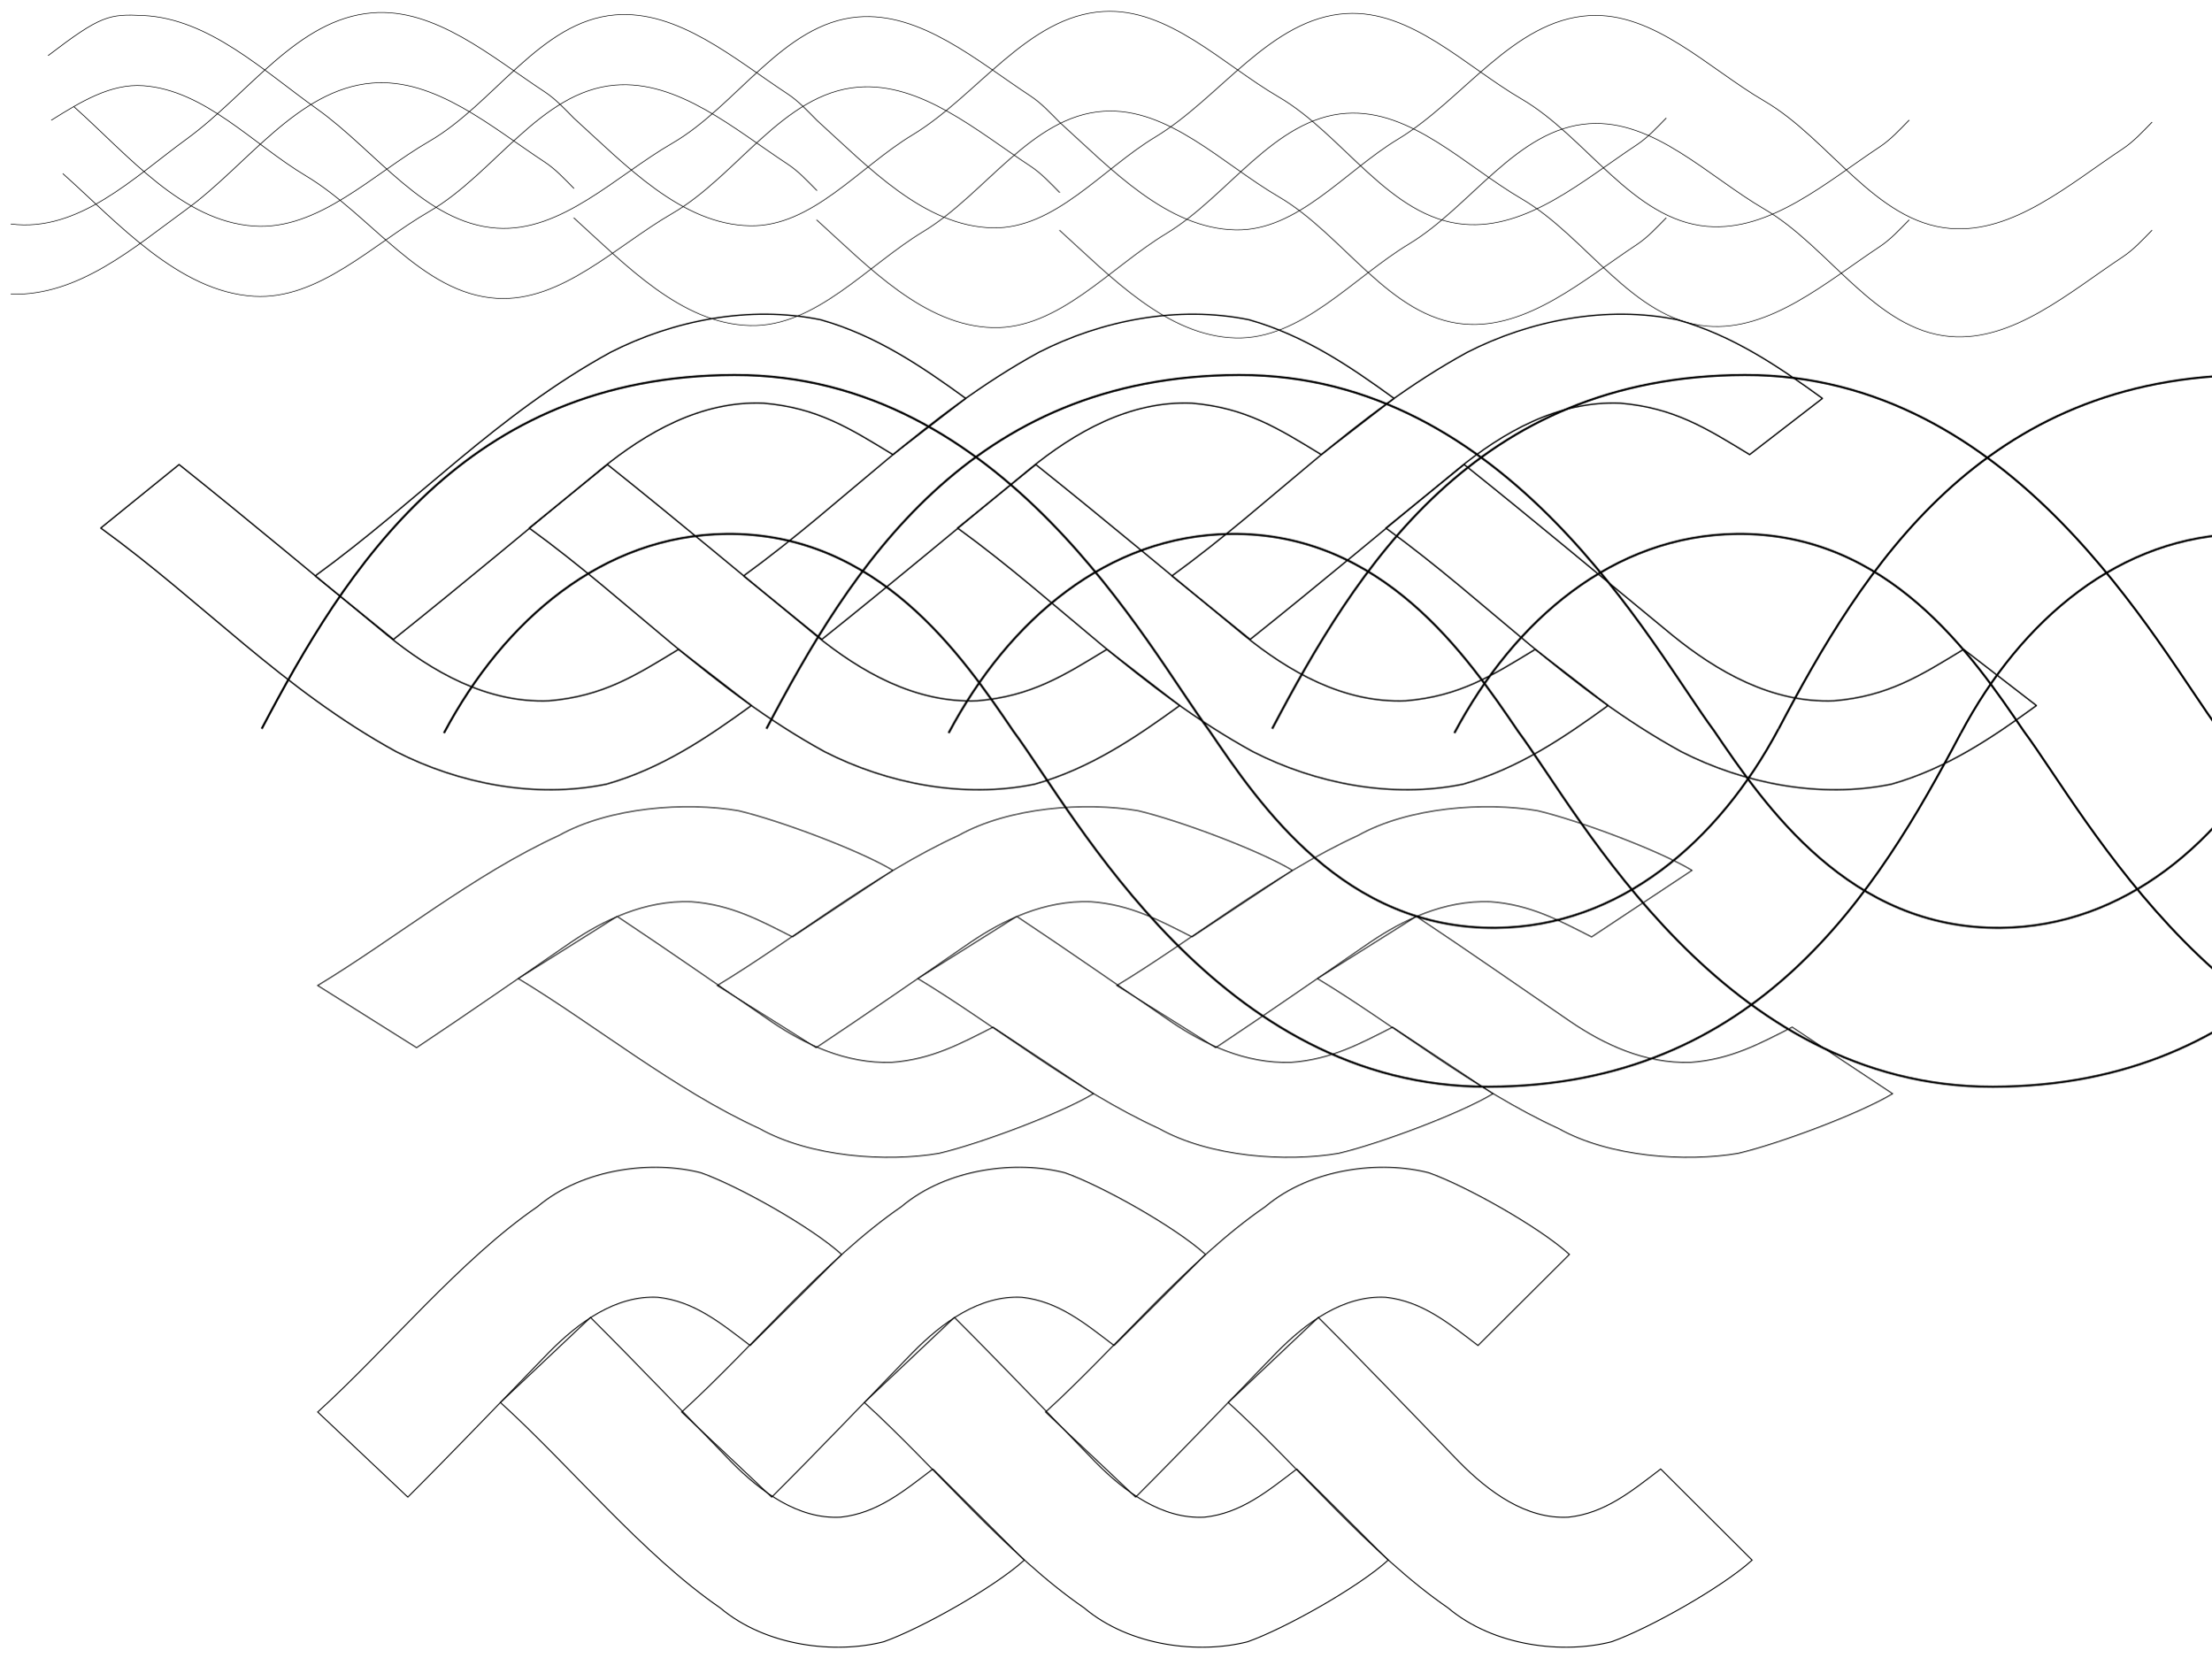
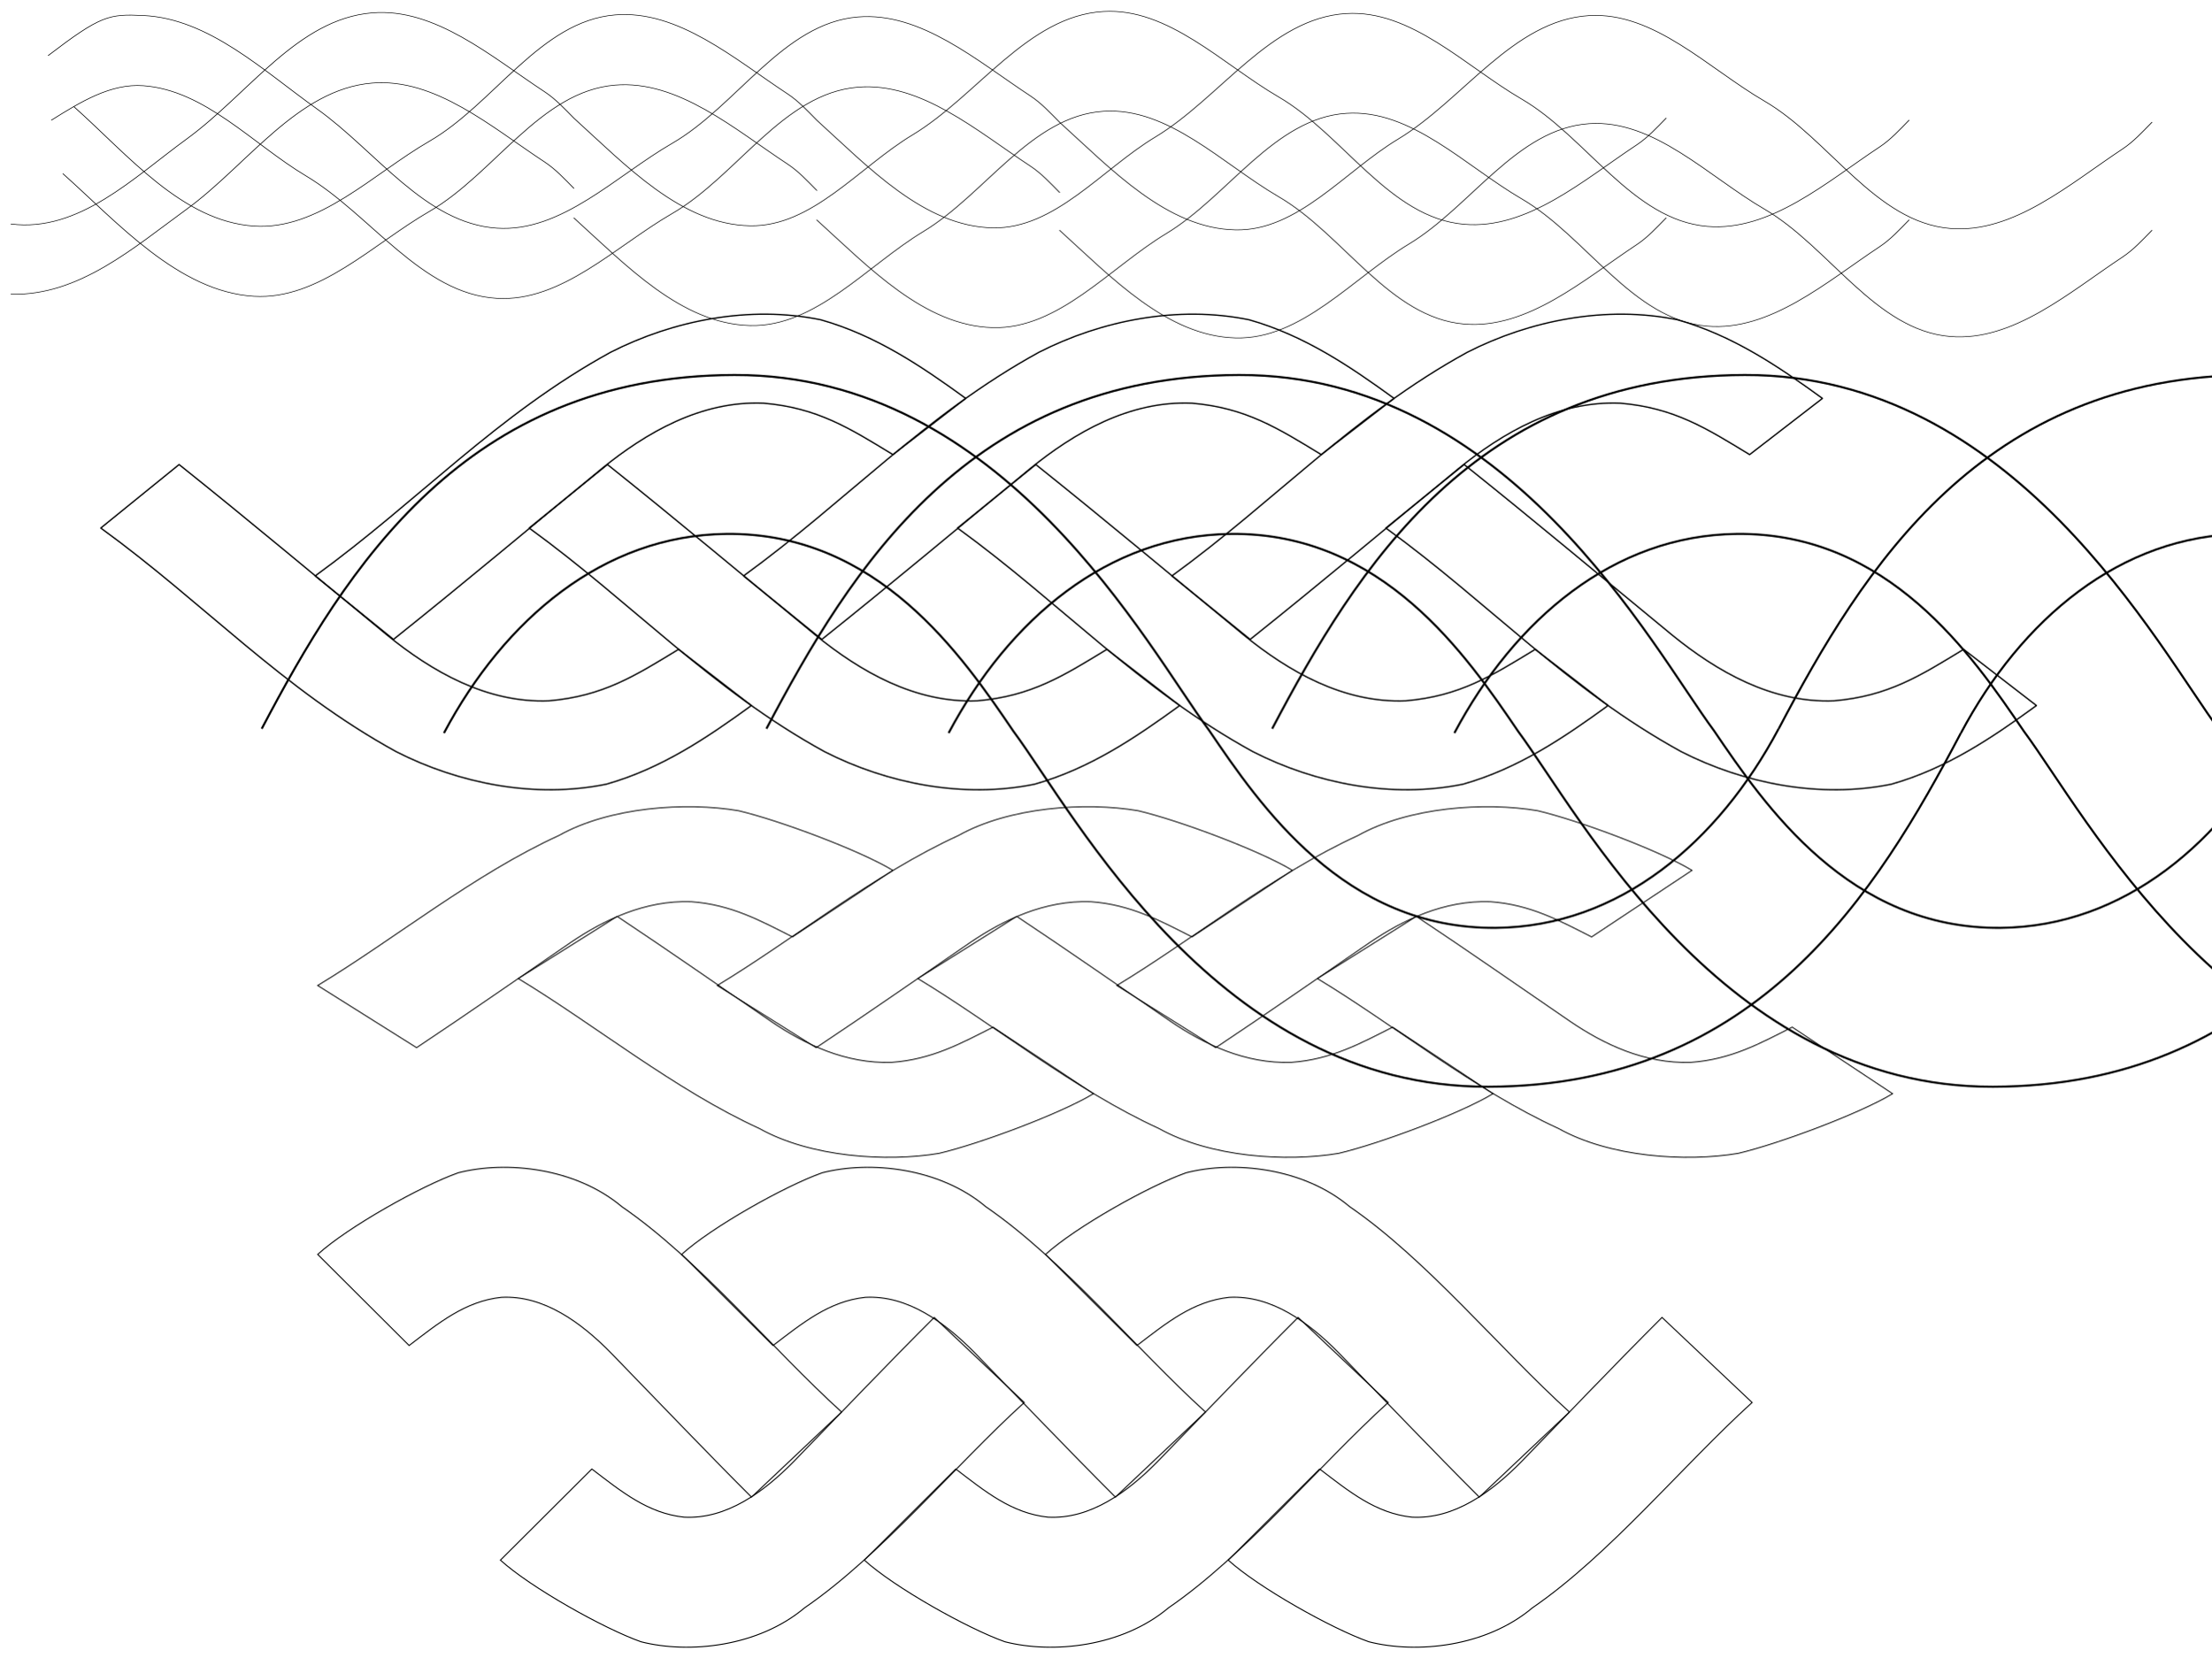
<svg xmlns="http://www.w3.org/2000/svg" xmlns:xlink="http://www.w3.org/1999/xlink" width="1066.667" height="800" viewBox="0 0 1000 750" id="svg2335" version="1.1">
  <defs id="defs2339">
    <circle id="gpDot" r="1" cx="0" cy="0" />
    <path id="gpPt0" style="stroke-width:0.133" d="M -1,0 H 1 M 0,-1 v 2" />
    <path id="gpPt1" style="stroke-width:0.133" d="M -1,-1 1,1 M 1,-1 -1,1" />
    <path id="gpPt2" style="stroke-width:0.133" d="M -1,0 H 1 M 0,-1 v 2 m -1,-2 2,2 m -2,0 2,-2" />
    <rect id="gpPt3" style="stroke-width:0.133" x="-1" y="-1" width="2" height="2" />
    <use xlink:href="#gpPt3" id="gpPt4" style="fill:currentColor;stroke:none" x="0" y="0" width="100%" height="100%" />
    <circle id="gpPt5" style="stroke-width:0.133" cx="0" cy="0" r="1" />
    <use xlink:href="#gpPt5" id="gpPt6" style="fill:currentColor;stroke:none" x="0" y="0" width="100%" height="100%" />
    <path id="gpPt7" style="stroke-width:0.133" d="m 0,-1.33 -1.33,2 h 2.66 z" />
    <use xlink:href="#gpPt7" id="gpPt8" style="fill:currentColor;stroke:none" x="0" y="0" width="100%" height="100%" />
    <use xlink:href="#gpPt7" id="gpPt9" transform="scale(-1)" x="0" y="0" width="100%" height="100%" />
    <use xlink:href="#gpPt9" id="gpPt10" style="fill:currentColor;stroke:none" x="0" y="0" width="100%" height="100%" />
    <use xlink:href="#gpPt3" id="gpPt11" transform="rotate(45)" x="0" y="0" width="100%" height="100%" />
    <use xlink:href="#gpPt11" id="gpPt12" style="fill:currentColor;stroke:none" x="0" y="0" width="100%" height="100%" />
    <circle r="1" id="gpDot-2" />
    <path d="M-1,0 h2 M0,-1 v2" style="stroke-width:0.133" id="gpPt0-9" />
    <path d="M-1,-1 L1,1 M1,-1 L-1,1" style="stroke-width:0.133" id="gpPt1-0" />
    <path d="M-1,0 L1,0 M0,-1 L0,1 M-1,-1 L1,1 M-1,1 L1,-1" style="stroke-width:0.133" id="gpPt2-0" />
    <rect height="2" width="2" y="-1" x="-1" style="stroke-width:0.133" id="gpPt3-0" />
    <use style="fill:currentColor; stroke:none" id="gpPt4-3" xlink:href="#gpPt3-0" />
    <circle r="1" cy="0" cx="0" style="stroke-width:0.133" id="gpPt5-3" />
    <use style="fill:currentColor; stroke:none" id="gpPt6-1" xlink:href="#gpPt5-3" />
    <path d="M0,-1.33 L-1.33,0.67 L1.33,0.67 z" style="stroke-width:0.133" id="gpPt7-4" />
    <use style="fill:currentColor; stroke:none" id="gpPt8-1" xlink:href="#gpPt7-4" />
    <use transform="rotate(180)" id="gpPt9-2" xlink:href="#gpPt7-4" />
    <use style="fill:currentColor; stroke:none" id="gpPt10-2" xlink:href="#gpPt9-2" />
    <use transform="rotate(45)" id="gpPt11-0" xlink:href="#gpPt3-0" />
    <use style="fill:currentColor; stroke:none" id="gpPt12-4" xlink:href="#gpPt11-0" />
  </defs>
  <g style="color:#000000;fill:none;stroke:currentColor;stroke-width:1" id="g2355" />
  <g style="color:#ff0000;fill:none;stroke:#0003ff;stroke-width:10;stroke-linecap:round;stroke-linejoin:round;stroke-miterlimit:4;stroke-dasharray:none;stroke-opacity:1" id="g2485" transform="matrix(1,0,0,0.744359,-1.880013,15.28617)" />
  <g transform="matrix(1,0,0,0.744359,4.633847,28.31389)" id="g4877" style="color:#ff0000;fill:none;stroke:#0003ff;stroke-width:10;stroke-linecap:round;stroke-linejoin:round;stroke-miterlimit:4;stroke-dasharray:none;stroke-opacity:1" />
  <g style="color:#ff0000;fill:none;stroke:#0003ff;stroke-width:10;stroke-linecap:round;stroke-linejoin:round;stroke-miterlimit:4;stroke-dasharray:none;stroke-opacity:1" id="g4887" transform="matrix(1,0,0,-0.7502492,519.161,846.0403)" />
  <g transform="matrix(1,0,0,-0.7502492,409.3003,845.1098)" id="g4892" style="color:#ff0000;fill:none;stroke:#0003ff;stroke-width:10;stroke-linecap:round;stroke-linejoin:round;stroke-miterlimit:4;stroke-dasharray:none;stroke-opacity:1" />
  <g style="color:#ff0000;fill:none;stroke:#0003ff;stroke-width:10;stroke-linecap:round;stroke-linejoin:round;stroke-miterlimit:4;stroke-dasharray:none;stroke-opacity:1" id="g4896" transform="matrix(1,0,0,-0.7502492,474.515,480.316)">
    <path id="path4894" style="stroke:#000000;stroke-width:0.364;stroke-linecap:round;stroke-linejoin:round;stroke-miterlimit:4;stroke-dasharray:none;stroke-opacity:1" d="m 498.722,566.492 c -4.223,-5.733 -8.293,-11.679 -13.28,-16.077 -23.873,-21.057 -49.473,-51.137 -77.997,-47.909 -33.83,3.829 -54.654,54.022 -83.992,76.798 -25.401,19.719 -49.929,53.86 -79.271,51.501 -34.225,-2.752 -57,-50.88 -86.375,-74.452 C 133.775,537.068 112.399,500.893 84.353,501.618 53.246,502.422 28.081,538.269 4.708,566.492 m 494.013,0 c -4.223,-5.733 -8.293,-11.679 -13.28,-16.077 -23.873,-21.057 -49.473,-51.137 -77.997,-47.909 -33.83,3.829 -54.654,54.022 -83.992,76.798 -25.401,19.719 -49.929,53.86 -79.271,51.501 -34.225,-2.752 -57,-50.88 -86.375,-74.452 C 133.775,537.068 112.399,500.893 84.353,501.618 53.246,502.422 28.081,538.269 4.708,566.492 m 0,-65.145 c 23.373,-28.223 48.542,-63.804 79.645,-64.874 29.742,-1.023 52.988,36.227 78.461,56.718 27.928,22.466 48.822,69.524 81.367,72.468 29.328,2.653 53.87,-31.782 79.271,-51.501 29.338,-22.776 50.162,-72.968 83.992,-76.798 28.524,-3.229 54.124,26.851 77.997,47.909 4.987,4.399 9.057,10.345 13.28,16.077 M 4.708,524.174 c -4.223,5.688 -8.299,11.591 -13.28,15.951 -23.894,20.918 -49.511,50.744 -77.997,47.532 -33.746,-3.804 -54.67,-53.608 -83.992,-76.195 -25.413,-19.575 -49.973,-53.443 -79.271,-51.096 -34.147,2.735 -57.007,50.486 -86.375,73.867 -24.037,19.137 -45.531,51.542 -73.453,54.305 -14.762,1.461 -28.426,-9.763 -41.588,-20.753 m -1.437,38.964 c 23.778,24.223 27.486,25.098 43.025,24.106 29.665,-1.894 54.261,-33.324 78.461,-56.273 26.758,-25.376 48.9,-68.974 81.367,-71.899 29.285,-2.639 53.858,31.521 79.271,51.096 29.322,22.586 50.246,72.39 83.992,76.195 28.486,3.211 54.102,-26.614 77.997,-47.532 4.981,-4.36 9.057,-10.264 13.28,-15.951 m 274.32,2.481 c -4.223,-5.733 -8.293,-11.679 -13.28,-16.077 -23.873,-21.057 -49.473,-51.137 -77.997,-47.909 -33.83,3.829 -54.654,54.022 -83.992,76.798 -25.401,19.719 -49.929,53.86 -79.271,51.501 -34.225,-2.752 -57,-50.88 -86.375,-74.452 -24.032,-19.284 -45.408,-55.459 -73.453,-54.734 -31.107,0.804 -56.272,36.651 -79.645,64.874 m 0,-60.147 c 23.373,-28.223 48.542,-63.804 79.645,-64.874 29.742,-1.023 52.988,36.227 78.461,56.718 27.928,22.466 48.822,69.524 81.367,72.468 29.328,2.653 53.87,-31.782 79.271,-51.501 29.338,-22.776 50.162,-72.968 83.992,-76.798 28.524,-3.229 54.124,26.851 77.997,47.909 4.987,4.399 9.057,10.345 13.28,16.077 m 0,60.147 c -4.223,-5.733 -8.293,-11.679 -13.28,-16.077 -23.873,-21.057 -49.473,-51.137 -77.997,-47.909 -33.83,3.829 -54.654,54.022 -83.992,76.798 -25.401,19.719 -49.929,53.86 -79.271,51.501 -34.225,-2.752 -57,-50.88 -86.375,-74.452 -24.032,-19.284 -45.408,-55.459 -73.453,-54.734 -31.107,0.804 -56.272,36.651 -79.645,64.874 m 0,-42.318 c -4.223,5.688 -8.299,11.591 -13.28,15.951 -23.894,20.918 -49.511,50.744 -77.997,47.532 -33.746,-3.804 -56.526,-49.587 -83.992,-76.195 -23.743,-23.001 -48.633,-52.208 -79.271,-51.096 m 0,42.318 c 30.639,-5.158 55.537,28.08 79.271,51.096 28.394,27.535 50.246,72.39 83.992,76.195 28.486,3.211 54.102,-26.614 77.997,-47.532 4.981,-4.36 9.057,-10.264 13.28,-15.951 m 603.874,-1.24 c -4.223,-5.733 -8.293,-11.679 -13.28,-16.077 -23.873,-21.057 -49.473,-51.137 -77.997,-47.909 -33.83,3.829 -54.654,54.022 -83.992,76.798 -25.401,19.719 -49.929,53.86 -79.271,51.501 -34.225,-2.752 -57,-50.88 -86.375,-74.452 -24.032,-19.284 -45.408,-55.459 -73.453,-54.734 -31.107,0.804 -56.272,36.651 -79.645,64.874 m 494.013,0 c -4.223,-5.733 -8.293,-11.679 -13.28,-16.077 -23.873,-21.057 -49.473,-51.137 -77.997,-47.909 -33.83,3.829 -54.654,54.022 -83.992,76.798 -25.401,19.719 -49.929,53.86 -79.271,51.501 -34.225,-2.752 -57,-50.88 -86.375,-74.452 -24.032,-19.284 -45.408,-55.459 -73.453,-54.734 -31.107,0.804 -56.272,36.651 -79.645,64.874 m 0,-60.147 c 23.373,-28.223 48.542,-63.804 79.645,-64.874 29.742,-1.023 52.988,36.227 78.461,56.718 27.928,22.466 48.822,69.524 81.367,72.468 29.328,2.653 53.87,-31.782 79.271,-51.501 29.338,-22.776 50.162,-72.968 83.992,-76.798 28.524,-3.229 54.124,26.851 77.997,47.909 4.987,4.399 9.057,10.345 13.28,16.077 m -494.013,17.829 c -4.223,5.688 -8.299,11.591 -13.28,15.951 -23.894,20.918 -49.511,50.744 -77.997,47.532 -33.746,-3.804 -54.67,-53.608 -83.992,-76.195 -25.413,-19.575 -49.973,-53.443 -79.271,-51.096 -34.147,2.735 -61.881,44.783 -86.375,73.867 m 5.008,40.349 c 24.494,-29.084 48.9,-68.974 81.367,-71.899 29.285,-2.639 53.858,31.521 79.271,51.096 29.322,22.586 50.246,72.39 83.992,76.195 28.486,3.211 54.102,-26.614 77.997,-47.532 4.981,-4.36 9.057,-10.264 13.28,-15.951" />
  </g>
  <text style="color:#000000;font-size:18.75px;font-family:'Times New Roman';text-anchor:end;fill:#000000;stroke:none;stroke-width:0.938" id="text2367" x="18.327" y="738.09" />
  <text style="color:#000000;font-size:18.75px;font-family:'Times New Roman';text-anchor:end;fill:#000000;stroke:none;stroke-width:0.938" id="text2379" x="18.327" y="521.527" />
  <text style="color:#000000;font-size:18.75px;font-family:'Times New Roman';text-anchor:end;fill:#000000;stroke:none;stroke-width:0.938" id="text2391" x="18.327" y="304.965" />
  <text style="color:#000000;font-size:18.75px;font-family:'Times New Roman';text-anchor:middle;fill:#000000;stroke:none;stroke-width:0.938" id="text2403" x="30.515" y="874.965" />
  <text style="color:#000000;font-size:18.75px;font-family:'Times New Roman';text-anchor:middle;fill:#000000;stroke:none;stroke-width:0.938" id="text2415" x="173.952" y="874.965" />
  <text style="color:#000000;font-size:18.75px;font-family:'Times New Roman';text-anchor:middle;fill:#000000;stroke:none;stroke-width:0.938" id="text2427" x="317.39" y="874.965" />
  <text style="color:#000000;font-size:18.75px;font-family:'Times New Roman';text-anchor:middle;fill:#000000;stroke:none;stroke-width:0.938" id="text2439" x="460.827" y="874.965" />
  <text style="color:#000000;font-size:18.75px;font-family:'Times New Roman';text-anchor:middle;fill:#000000;stroke:none;stroke-width:0.938" id="text2451" x="604.265" y="874.965" />
  <text style="color:#000000;font-size:18.75px;font-family:'Times New Roman';text-anchor:middle;fill:#000000;stroke:none;stroke-width:0.938" id="text2463" x="747.702" y="874.965" />
  <path style="color:#000000;fill:none;stroke:#000000;stroke-width:0.938" id="path2471" d="m 891.14,840.277 m 0,-650.625" />
  <text style="color:#000000;font-size:18.75px;font-family:'Times New Roman';text-anchor:middle;fill:#000000;stroke:none;stroke-width:0.938" id="text2475" x="891.14" y="874.965" />
  <path id="path5287" d="m 306.88,293.723 c -19.704,12.01 -34.143,21.166 -58.484,23.273 -28.281,1.2 -53.254,-13.405 -73.322,-29.723 -31.325,-25.75 -62.335,-51.81 -94.084,-77.149 l -35.416,28.723 c 46.642,33.834 82.087,72.902 133.647,101.193 28.377,14.458 62.816,21.273 95,14.688 24.937,-7.059 45.515,-20.987 65.596,-35.576 z" style="color:#ff0000;fill:none;stroke:#000000;stroke-width:0.593;stroke-linecap:round;stroke-linejoin:round;stroke-miterlimit:4;stroke-dasharray:none;stroke-opacity:1" />
  <path style="color:#ff0000;fill:none;stroke:#000000;stroke-width:0.593;stroke-linecap:round;stroke-linejoin:round;stroke-miterlimit:4;stroke-dasharray:none;stroke-opacity:1" d="m 500.611,293.723 c -19.704,12.01 -34.143,21.166 -58.484,23.273 -28.281,1.2 -53.254,-13.405 -73.322,-29.723 -31.325,-25.75 -62.335,-51.81 -94.084,-77.149 l -35.416,28.723 c 46.642,33.834 82.087,72.902 133.647,101.193 28.377,14.458 62.816,21.273 95,14.688 24.937,-7.059 45.515,-20.987 65.596,-35.576 z" id="path5295" />
  <path id="path5297" d="m 694.342,293.723 c -19.704,12.01 -34.143,21.166 -58.484,23.273 -28.281,1.2 -53.254,-13.405 -73.322,-29.723 -31.325,-25.75 -62.335,-51.81 -94.084,-77.149 l -35.416,28.723 c 46.642,33.834 82.087,72.902 133.647,101.193 28.377,14.458 62.816,21.273 95,14.688 24.937,-7.059 45.515,-20.987 65.596,-35.576 z" style="color:#ff0000;fill:none;stroke:#000000;stroke-width:0.593;stroke-linecap:round;stroke-linejoin:round;stroke-miterlimit:4;stroke-dasharray:none;stroke-opacity:1" />
  <path style="color:#ff0000;fill:none;stroke:#000000;stroke-width:0.593;stroke-linecap:round;stroke-linejoin:round;stroke-miterlimit:4;stroke-dasharray:none;stroke-opacity:1" d="m 403.833,205.632 c -19.704,-12.01 -34.143,-21.166 -58.484,-23.273 -28.281,-1.2 -53.254,13.405 -73.322,29.723 -31.325,25.75 -62.335,51.81 -94.084,77.149 l -35.416,-28.723 c 46.642,-33.834 82.087,-72.902 133.647,-101.193 28.377,-14.458 62.816,-21.273 95,-14.688 24.937,7.059 45.515,20.987 65.596,35.576 z" id="path5299" />
  <path id="path5301" d="m 597.564,205.632 c -19.704,-12.01 -34.143,-21.166 -58.484,-23.273 -28.281,-1.2 -53.254,13.405 -73.322,29.723 -31.325,25.75 -62.335,51.81 -94.084,77.149 l -35.416,-28.723 c 46.642,-33.834 82.087,-72.902 133.647,-101.193 28.377,-14.458 62.816,-21.273 95,-14.688 24.937,7.059 45.515,20.987 65.596,35.576 z" style="color:#ff0000;fill:none;stroke:#000000;stroke-width:0.593;stroke-linecap:round;stroke-linejoin:round;stroke-miterlimit:4;stroke-dasharray:none;stroke-opacity:1" />
  <path style="color:#ff0000;fill:none;stroke:#000000;stroke-width:0.593;stroke-linecap:round;stroke-linejoin:round;stroke-miterlimit:4;stroke-dasharray:none;stroke-opacity:1" d="m 791.295,205.632 c -19.704,-12.01 -34.143,-21.166 -58.484,-23.273 -28.281,-1.2 -53.254,13.405 -73.322,29.723 -31.325,25.75 -62.335,51.81 -94.084,77.149 l -35.416,-28.723 c 46.642,-33.834 82.087,-72.902 133.647,-101.193 28.377,-14.458 62.816,-21.273 95,-14.688 24.937,7.059 45.515,20.987 65.596,35.576 z" id="path5303" />
  <path style="color:#ff0000;fill:none;stroke:#000000;stroke-width:0.593;stroke-linecap:round;stroke-linejoin:round;stroke-miterlimit:4;stroke-dasharray:none;stroke-opacity:1" d="m 888.073,293.723 c -19.704,12.01 -34.143,21.166 -58.484,23.273 -28.281,1.2 -53.254,-13.405 -73.322,-29.723 -31.325,-25.75 -62.335,-51.81 -94.084,-77.149 l -35.416,28.723 c 46.642,33.834 82.087,72.902 133.647,101.193 28.377,14.458 62.816,21.273 95,14.688 24.937,-7.059 45.515,-20.987 65.596,-35.576 z" id="path5305" />
  <path style="color:#ff0000;fill:none;stroke:#000000;stroke-width:0.402;stroke-linecap:round;stroke-linejoin:miter;stroke-miterlimit:4;stroke-dasharray:none;stroke-opacity:1" d="m 358.407,423.826 c -14.62,-7.42 -27.743,-14.624 -45.803,-15.926 -20.984,-0.741 -39.513,8.282 -54.402,18.363 -23.242,15.909 -46.251,32.009 -69.808,47.664 l -44.735,-28.122 c 34.607,-20.903 70.834,-50.379 109.09,-67.857 22.909,-12.861 57.363,-15.286 81.243,-11.217 18.502,4.361 54.91,17.967 69.81,26.98 z" id="path5343" />
  <path id="path5349" d="m 539.123,423.826 c -14.62,-7.42 -27.743,-14.624 -45.803,-15.926 -20.984,-0.741 -39.513,8.282 -54.402,18.363 -23.242,15.909 -46.251,32.009 -69.808,47.664 l -44.735,-28.122 c 34.607,-20.903 70.834,-50.379 109.09,-67.857 22.909,-12.861 57.363,-15.286 81.243,-11.217 18.502,4.361 54.91,17.967 69.81,26.98 z" style="color:#ff0000;fill:none;stroke:#000000;stroke-width:0.402;stroke-linecap:round;stroke-linejoin:miter;stroke-miterlimit:4;stroke-dasharray:none;stroke-opacity:1" />
  <path style="color:#ff0000;fill:none;stroke:#000000;stroke-width:0.402;stroke-linecap:round;stroke-linejoin:miter;stroke-miterlimit:4;stroke-dasharray:none;stroke-opacity:1" d="m 719.839,423.826 c -14.62,-7.42 -27.743,-14.624 -45.803,-15.926 -20.984,-0.741 -39.513,8.282 -54.402,18.363 -23.242,15.909 -46.251,32.009 -69.808,47.664 l -44.735,-28.122 c 34.607,-20.903 70.834,-50.379 109.09,-67.857 22.909,-12.861 57.363,-15.286 81.243,-11.217 18.502,4.361 54.91,17.967 69.81,26.98 z" id="path5351" />
  <path id="path5353" d="m 449.134,464.639 c -14.62,7.42 -27.743,14.624 -45.803,15.926 -20.984,0.741 -39.513,-8.282 -54.402,-18.363 -23.242,-15.909 -46.251,-32.009 -69.808,-47.664 l -44.735,28.122 c 34.607,20.903 70.834,50.379 109.09,67.857 22.909,12.861 57.363,15.286 81.243,11.217 18.502,-4.361 54.91,-17.967 69.81,-26.98 z" style="color:#ff0000;fill:none;stroke:#000000;stroke-width:0.402;stroke-linecap:round;stroke-linejoin:miter;stroke-miterlimit:4;stroke-dasharray:none;stroke-opacity:1" />
  <path style="color:#ff0000;fill:none;stroke:#000000;stroke-width:0.402;stroke-linecap:round;stroke-linejoin:miter;stroke-miterlimit:4;stroke-dasharray:none;stroke-opacity:1" d="m 629.85,464.639 c -14.62,7.42 -27.743,14.624 -45.803,15.926 -20.984,0.741 -39.513,-8.282 -54.402,-18.363 -23.242,-15.909 -46.251,-32.009 -69.808,-47.664 l -44.735,28.122 c 34.607,20.903 70.834,50.379 109.09,67.857 22.909,12.861 57.363,15.286 81.243,11.217 18.502,-4.361 54.91,-17.967 69.81,-26.98 z" id="path5355" />
  <path id="path5357" d="m 810.566,464.639 c -14.62,7.42 -27.743,14.624 -45.803,15.926 -20.984,0.741 -39.513,-8.282 -54.402,-18.363 -23.242,-15.909 -46.251,-32.009 -69.808,-47.664 l -44.735,28.122 c 34.607,20.903 70.834,50.379 109.09,67.857 22.909,12.861 57.363,15.286 81.243,11.217 18.502,-4.361 54.91,-17.967 69.81,-26.98 z" style="color:#ff0000;fill:none;stroke:#000000;stroke-width:0.402;stroke-linecap:round;stroke-linejoin:miter;stroke-miterlimit:4;stroke-dasharray:none;stroke-opacity:1" />
-   <path id="path5359" d="m 339.269,608.664 c -13.315,-10.155 -25.268,-20.013 -41.716,-21.795 -19.111,-1.014 -35.987,11.334 -49.548,25.131 -21.168,21.772 -42.124,43.806 -63.579,65.231 L 143.681,638.744 c 31.519,-28.607 64.514,-68.947 99.356,-92.867 20.865,-17.601 52.245,-20.919 73.994,-15.352 16.851,5.968 50.011,24.588 63.581,36.924 z" style="color:#ff0000;fill:none;stroke:#000000;stroke-width:0.448;stroke-linecap:round;stroke-linejoin:miter;stroke-miterlimit:4;stroke-dasharray:none;stroke-opacity:1" />
-   <path style="color:#ff0000;fill:none;stroke:#000000;stroke-width:0.448;stroke-linecap:round;stroke-linejoin:miter;stroke-miterlimit:4;stroke-dasharray:none;stroke-opacity:1" d="m 503.861,608.664 c -13.315,-10.155 -25.268,-20.013 -41.716,-21.795 -19.111,-1.014 -35.987,11.334 -49.548,25.131 -21.168,21.772 -42.124,43.806 -63.579,65.231 L 308.273,638.744 c 31.519,-28.607 64.514,-68.947 99.356,-92.867 20.865,-17.601 52.245,-20.919 73.994,-15.352 16.851,5.968 50.011,24.588 63.581,36.924 z" id="path5361" />
-   <path id="path5363" d="m 668.453,608.664 c -13.315,-10.155 -25.268,-20.013 -41.716,-21.795 -19.111,-1.014 -35.987,11.334 -49.548,25.131 -21.168,21.772 -42.124,43.806 -63.579,65.231 L 472.865,638.744 c 31.519,-28.607 64.514,-68.947 99.356,-92.867 20.865,-17.601 52.245,-20.919 73.994,-15.352 16.851,5.968 50.011,24.588 63.581,36.924 z" style="color:#ff0000;fill:none;stroke:#000000;stroke-width:0.448;stroke-linecap:round;stroke-linejoin:miter;stroke-miterlimit:4;stroke-dasharray:none;stroke-opacity:1" />
-   <path style="color:#ff0000;fill:none;stroke:#000000;stroke-width:0.448;stroke-linecap:round;stroke-linejoin:miter;stroke-miterlimit:4;stroke-dasharray:none;stroke-opacity:1" d="m 421.901,664.518 c -13.315,10.155 -25.268,20.013 -41.716,21.795 -19.111,1.014 -35.987,-11.334 -49.548,-25.131 -21.168,-21.772 -42.124,-43.806 -63.579,-65.231 l -40.744,38.487 c 31.519,28.607 64.514,68.947 99.356,92.867 20.865,17.601 52.245,20.919 73.994,15.352 16.851,-5.968 50.011,-24.588 63.581,-36.924 z" id="path5365" />
-   <path id="path5367" d="m 586.492,664.518 c -13.315,10.155 -25.268,20.013 -41.716,21.795 -19.111,1.014 -35.987,-11.334 -49.548,-25.131 -21.168,-21.772 -42.124,-43.806 -63.579,-65.231 l -40.744,38.487 c 31.519,28.607 64.514,68.947 99.356,92.867 20.865,17.601 52.245,20.919 73.994,15.352 16.851,-5.968 50.011,-24.588 63.581,-36.924 z" style="color:#ff0000;fill:none;stroke:#000000;stroke-width:0.448;stroke-linecap:round;stroke-linejoin:miter;stroke-miterlimit:4;stroke-dasharray:none;stroke-opacity:1" />
-   <path style="color:#ff0000;fill:none;stroke:#000000;stroke-width:0.448;stroke-linecap:round;stroke-linejoin:miter;stroke-miterlimit:4;stroke-dasharray:none;stroke-opacity:1" d="m 751.084,664.518 c -13.315,10.155 -25.268,20.013 -41.716,21.795 -19.111,1.014 -35.987,-11.334 -49.548,-25.131 -21.168,-21.772 -42.124,-43.806 -63.579,-65.231 l -40.744,38.487 c 31.519,28.607 64.514,68.947 99.356,92.867 20.865,17.601 52.245,20.919 73.994,15.352 16.851,-5.968 50.011,-24.588 63.581,-36.924 z" id="path5369" />
+   <path id="path5359" d="m 596.835,664.518 c 13.315,10.155 25.268,20.013 41.716,21.795 19.111,1.014 35.987,-11.334 49.548,-25.131 21.168,-21.772 42.124,-43.806 63.579,-65.231 l 40.744,38.487 c -31.519,28.607 -64.514,68.947 -99.356,92.867 -20.865,17.601 -52.245,20.919 -73.994,15.352 -16.851,-5.968 -50.011,-24.588 -63.581,-36.924 z" style="color:#ff0000;fill:none;stroke:#000000;stroke-width:0.448;stroke-linecap:round;stroke-linejoin:miter;stroke-miterlimit:4;stroke-dasharray:none;stroke-opacity:1" />
+   <path style="color:#ff0000;fill:none;stroke:#000000;stroke-width:0.448;stroke-linecap:round;stroke-linejoin:miter;stroke-miterlimit:4;stroke-dasharray:none;stroke-opacity:1" d="m 432.243,664.518 c 13.315,10.155 25.268,20.013 41.716,21.795 19.111,1.014 35.987,-11.334 49.548,-25.131 21.168,-21.772 42.124,-43.806 63.579,-65.231 l 40.744,38.487 c -31.519,28.607 -64.514,68.947 -99.356,92.867 -20.865,17.601 -52.245,20.919 -73.994,15.352 -16.851,-5.968 -50.011,-24.588 -63.581,-36.924 z" id="path5361" />
+   <path id="path5363" d="m 267.651,664.518 c 13.315,10.155 25.268,20.013 41.716,21.795 19.111,1.014 35.987,-11.334 49.548,-25.131 21.168,-21.772 42.124,-43.806 63.579,-65.231 l 40.744,38.487 c -31.519,28.607 -64.514,68.947 -99.356,92.867 -20.865,17.601 -52.245,20.919 -73.994,15.352 -16.851,-5.968 -50.011,-24.588 -63.581,-36.924 z" style="color:#ff0000;fill:none;stroke:#000000;stroke-width:0.448;stroke-linecap:round;stroke-linejoin:miter;stroke-miterlimit:4;stroke-dasharray:none;stroke-opacity:1" />
+   <path style="color:#ff0000;fill:none;stroke:#000000;stroke-width:0.448;stroke-linecap:round;stroke-linejoin:miter;stroke-miterlimit:4;stroke-dasharray:none;stroke-opacity:1" d="m 514.203,608.664 c 13.315,-10.155 25.268,-20.013 41.716,-21.795 19.111,-1.014 35.987,11.334 49.548,25.131 21.168,21.772 42.124,43.806 63.579,65.231 l 40.744,-38.487 c -31.519,-28.607 -64.514,-68.947 -99.356,-92.867 -20.865,-17.601 -52.245,-20.919 -73.994,-15.352 -16.851,5.968 -50.011,24.588 -63.581,36.924 z" id="path5365" />
+   <path id="path5367" d="m 349.611,608.664 c 13.315,-10.155 25.268,-20.013 41.716,-21.795 19.111,-1.014 35.987,11.334 49.548,25.131 21.168,21.772 42.124,43.806 63.579,65.231 l 40.744,-38.487 c -31.519,-28.607 -64.514,-68.947 -99.356,-92.867 -20.865,-17.601 -52.245,-20.919 -73.994,-15.352 -16.851,5.968 -50.011,24.588 -63.581,36.924 z" style="color:#ff0000;fill:none;stroke:#000000;stroke-width:0.448;stroke-linecap:round;stroke-linejoin:miter;stroke-miterlimit:4;stroke-dasharray:none;stroke-opacity:1" />
+   <path style="color:#ff0000;fill:none;stroke:#000000;stroke-width:0.448;stroke-linecap:round;stroke-linejoin:miter;stroke-miterlimit:4;stroke-dasharray:none;stroke-opacity:1" d="m 185.019,608.664 c 13.315,-10.155 25.268,-20.013 41.716,-21.795 19.111,-1.014 35.987,11.334 49.548,25.131 21.168,21.772 42.124,43.806 63.579,65.231 l 40.744,-38.487 c -31.519,-28.607 -64.514,-68.947 -99.356,-92.867 -20.865,-17.601 -52.245,-20.919 -73.994,-15.352 -16.851,5.968 -50.011,24.588 -63.581,36.924 z" id="path5369" />
  <path style="fill:none;stroke:#000000;stroke-width:0.938px;stroke-linecap:butt;stroke-linejoin:miter;stroke-opacity:1" d="m 1246.941,120.939 1.521,373.467" id="path44" />
  <g id="g45">
    <g id="g5">
      <path style="fill:none;stroke:#000000;stroke-width:0.938px;stroke-linecap:butt;stroke-linejoin:miter;stroke-opacity:1" d="m 1032.712,329.637 c 38.03,-72.215 91.819,-159.722 213.76,-160.02 121.941,-0.298 186.711,123.015 214.786,160.878 23.114,34.031 61.206,89.933 129.798,89.218 55.658,-0.58 100.456,-38.767 127.713,-90.076" id="path4" />
      <use x="0" y="0" xlink:href="#path4" id="use5" transform="rotate(180,1416.945,330.6117)" />
    </g>
    <use x="0" y="0" xlink:href="#g5" id="use44" transform="translate(685.9929)" />
    <use x="0" y="0" xlink:href="#g5" id="use45" transform="translate(-686.0928)" />
  </g>
  <use x="0" y="0" xlink:href="#g45" id="use46" transform="translate(228.75)" />
  <use x="0" y="0" xlink:href="#g45" id="use47" transform="translate(-228.2523)" />
</svg>
